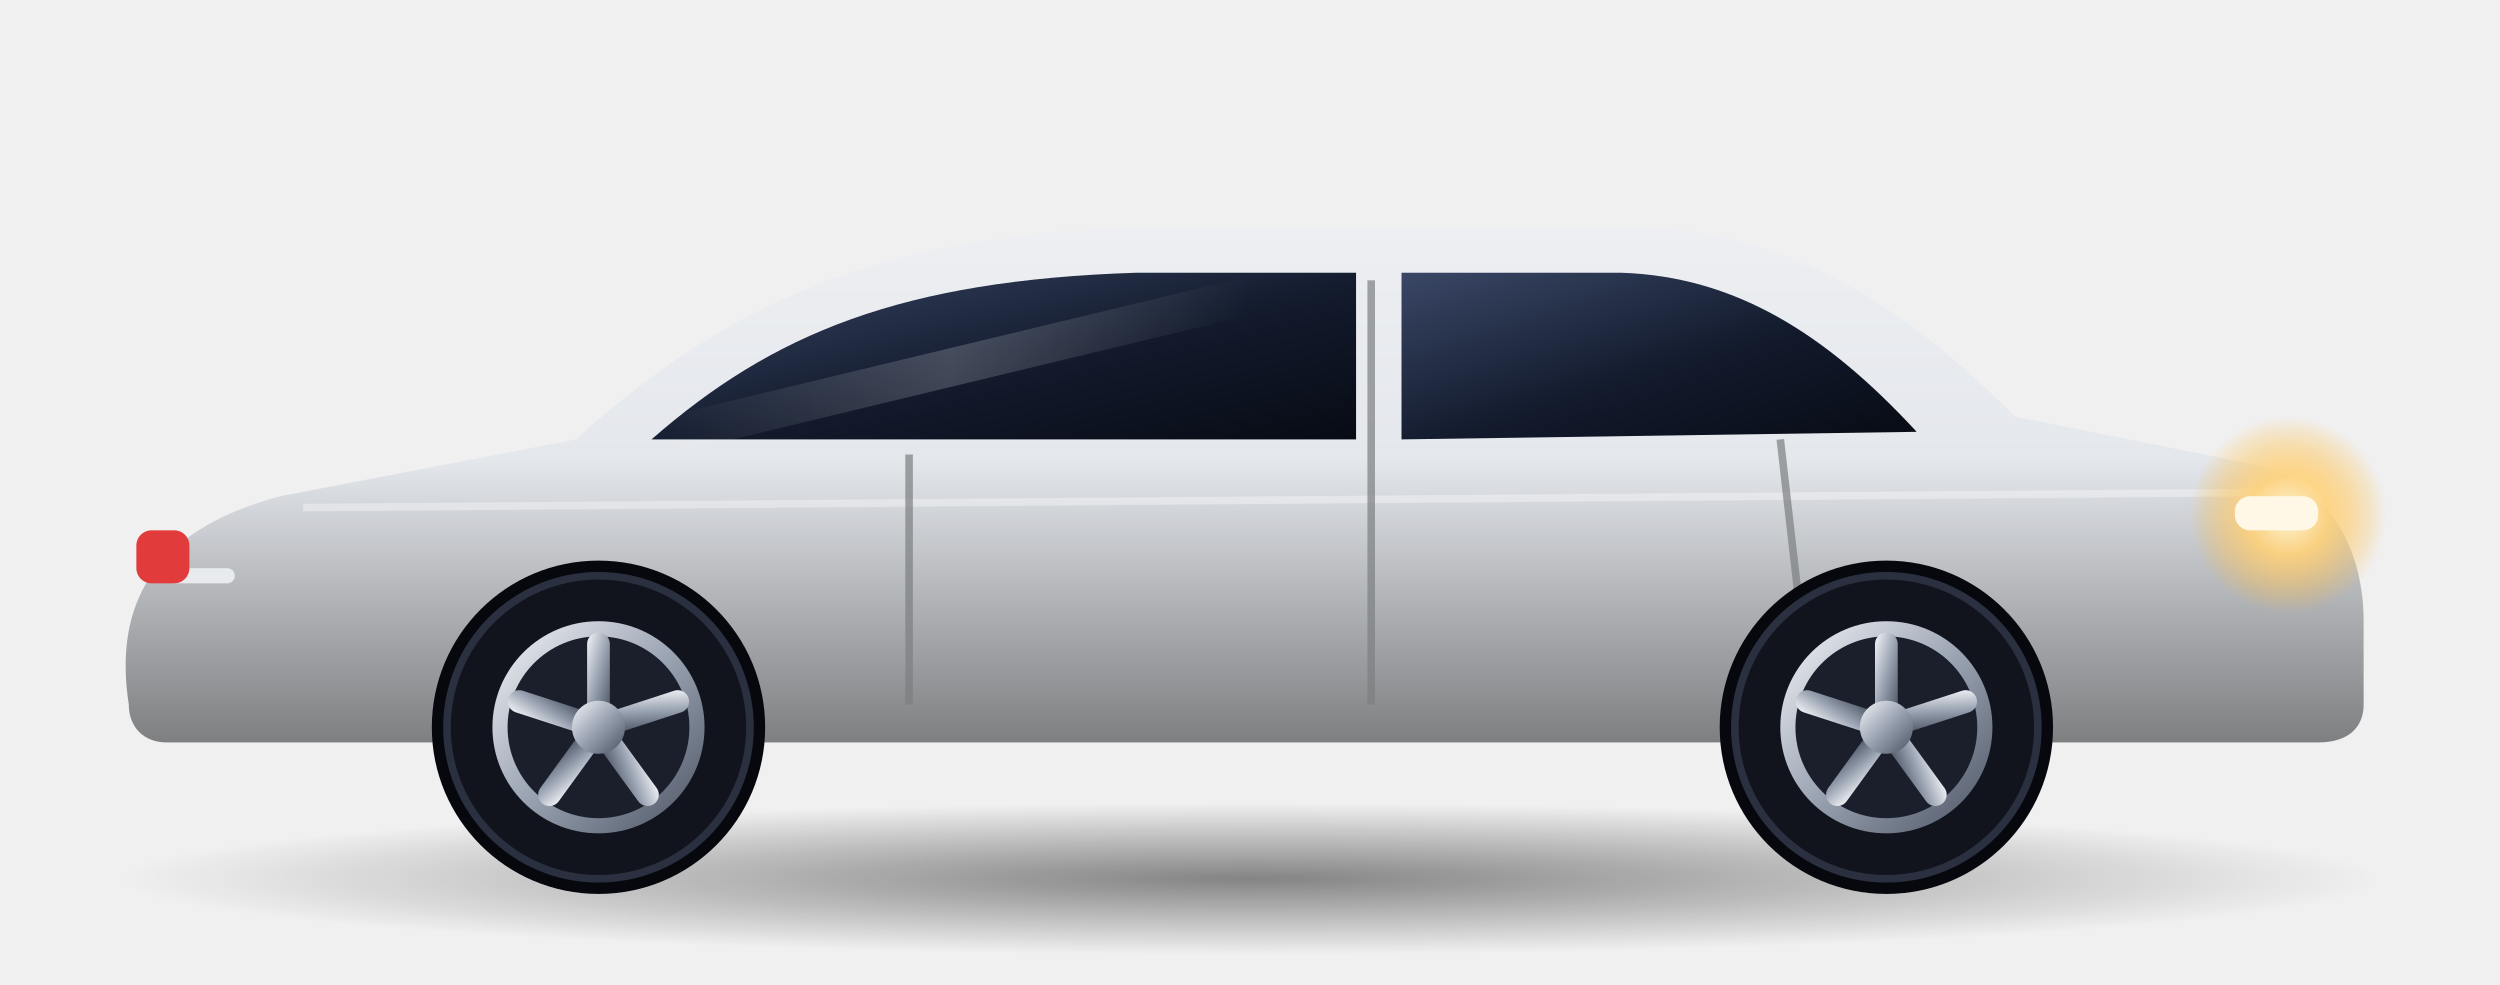
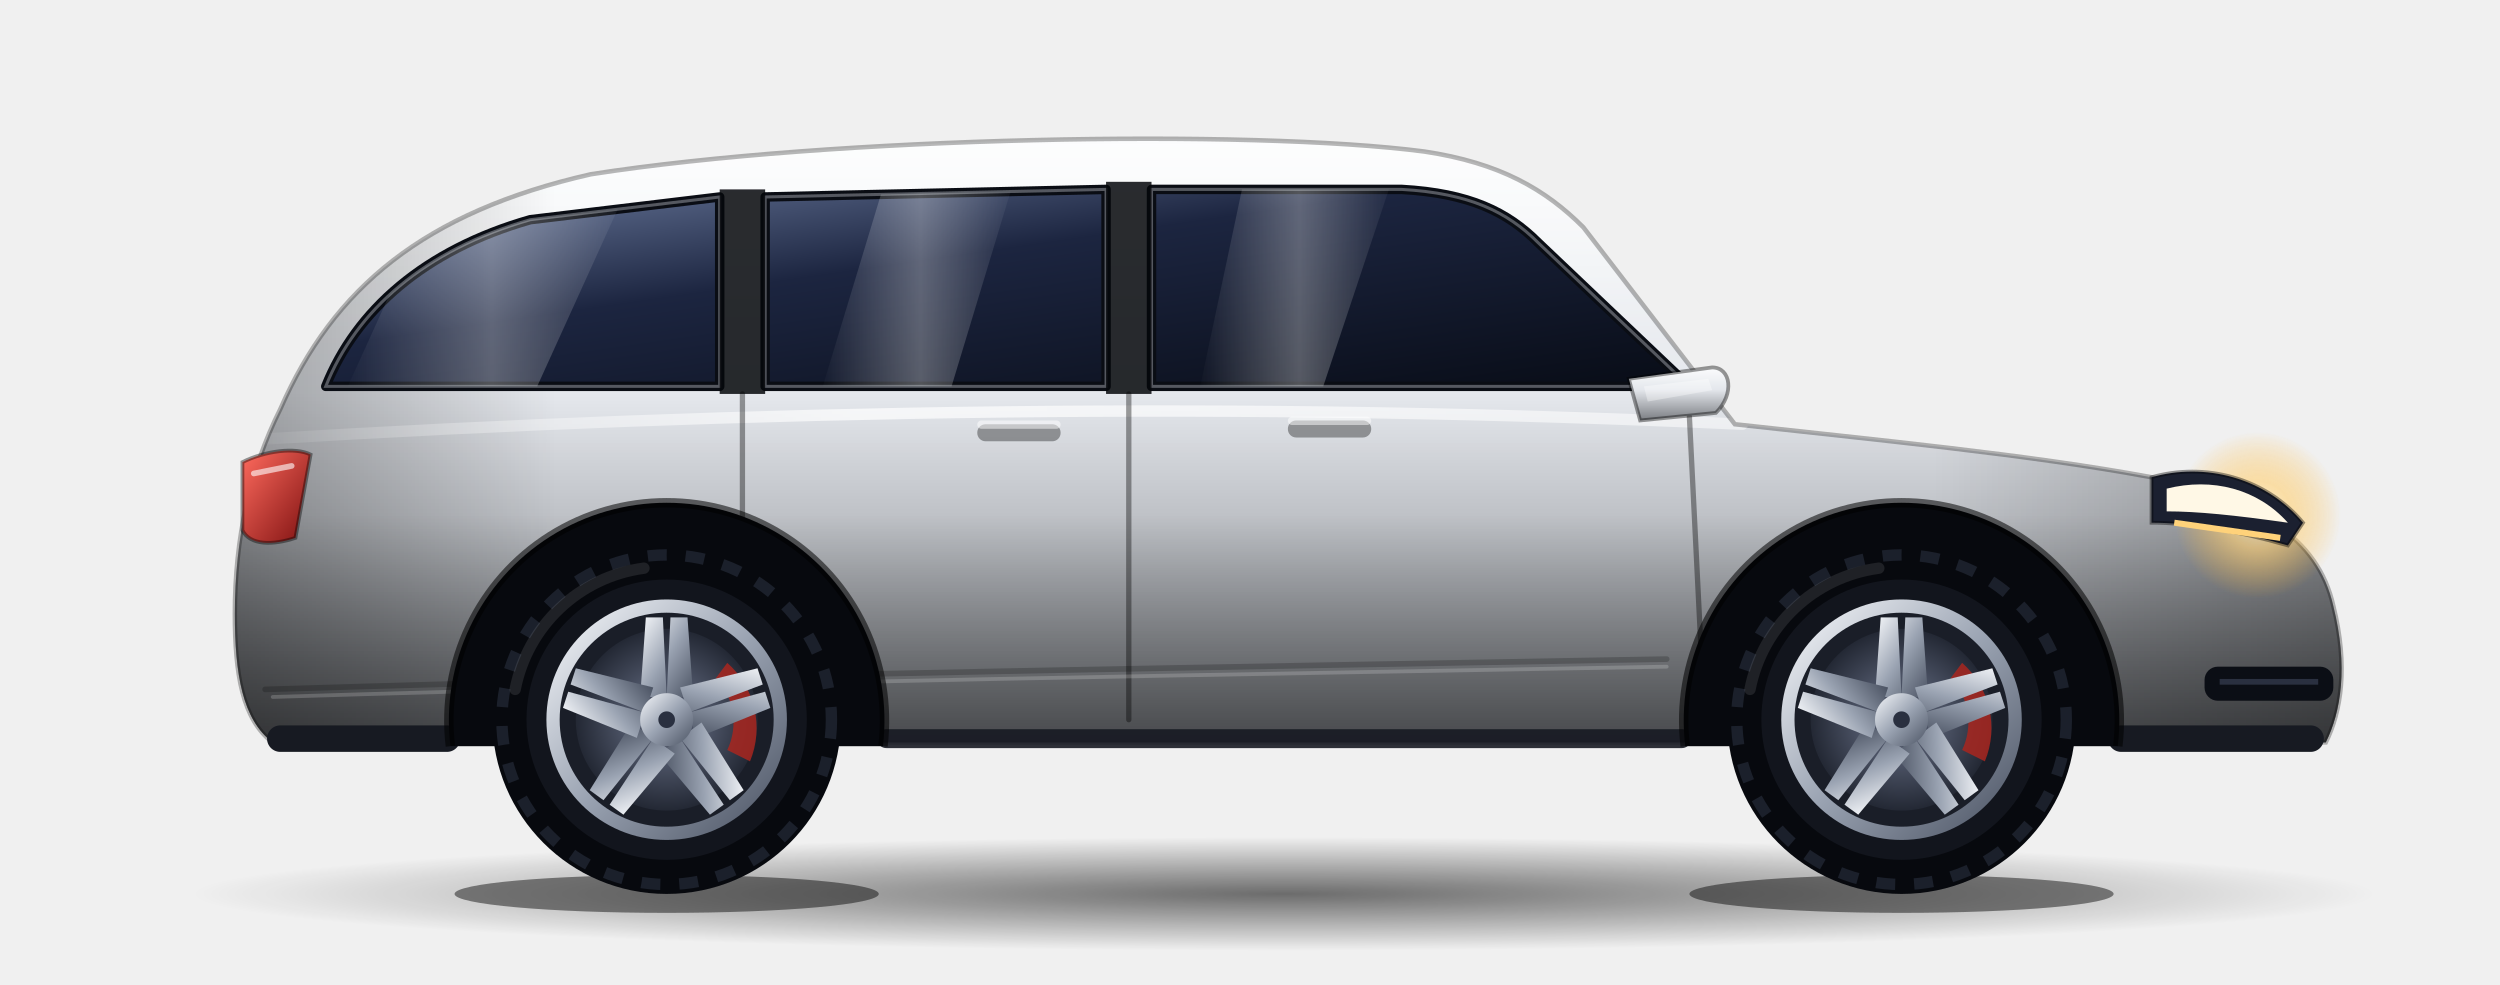
<svg xmlns="http://www.w3.org/2000/svg" viewBox="0 0 660 260" role="img" aria-label="Illustration de véhicule">
  <defs>
-     <linearGradient id="b0" x1="0" y1="0" x2="0" y2="1">
-       <stop offset="0" stop-color="#edeff2" />
-       <stop offset=".45" stop-color="#E4E7EC" />
-       <stop offset="1" stop-color="#7d7f81" />
+     <linearGradient id="ab" x1="0" y1="0" x2="0" y2="1">
+       <stop offset="0" stop-color="#fbfcfd" />
+       <stop offset=".42" stop-color="#E4E7EC" />
+       <stop offset="1" stop-color="#7a7d82" />
    </linearGradient>
-     <linearGradient id="g0" x1="0" y1="0" x2="1" y2="1">
-       <stop offset="0" stop-color="#3a4766" />
-       <stop offset=".55" stop-color="#121a2c" />
-       <stop offset="1" stop-color="#070b14" />
+     <linearGradient id="ash" x1="0" y1="0" x2="0" y2="1">
+       <stop offset="0" stop-color="#fff" stop-opacity=".5" />
+       <stop offset=".55" stop-color="#fff" stop-opacity=".06" />
+       <stop offset="1" stop-color="#fff" stop-opacity="0" />
    </linearGradient>
-     <linearGradient id="rim0" x1="0" y1="0" x2="1" y2="1">
-       <stop offset="0" stop-color="#f4f6f9" />
+     <linearGradient id="alo" x1="0" y1="0" x2="0" y2="1">
+       <stop offset="0" stop-color="#000" stop-opacity="0" />
+       <stop offset="1" stop-color="#000" stop-opacity=".48" />
+     </linearGradient>
+     <linearGradient id="aed" gradientUnits="userSpaceOnUse" x1="56" y1="0" x2="624" y2="0">
+       <stop offset="0" stop-color="#000" stop-opacity=".34" />
+       <stop offset=".16" stop-color="#000" stop-opacity="0" />
+       <stop offset=".8" stop-color="#000" stop-opacity="0" />
+       <stop offset="1" stop-color="#000" stop-opacity=".3" />
+     </linearGradient>
+     <linearGradient id="ahl" gradientUnits="userSpaceOnUse" x1="56" y1="0" x2="624" y2="0">
+       <stop offset="0" stop-color="#fff" stop-opacity="0" />
+       <stop offset=".3" stop-color="#fff" stop-opacity=".7" />
+       <stop offset=".75" stop-color="#fff" stop-opacity=".5" />
+       <stop offset="1" stop-color="#fff" stop-opacity="0" />
+     </linearGradient>
+     <linearGradient id="ag" x1="0" y1="0" x2="1" y2="1">
+       <stop offset="0" stop-color="#6f7fa3" />
+       <stop offset=".4" stop-color="#1c2540" />
+       <stop offset="1" stop-color="#080c16" />
+     </linearGradient>
+     <linearGradient id="agr" x1="0" y1="0" x2="1" y2="0">
+       <stop offset="0" stop-color="#fff" stop-opacity="0" />
+       <stop offset=".5" stop-color="#fff" stop-opacity=".30" />
+       <stop offset="1" stop-color="#fff" stop-opacity="0" />
+     </linearGradient>
+     <linearGradient id="arm" x1="0" y1="0" x2="1" y2="1">
+       <stop offset="0" stop-color="#f6f8fb" />
      <stop offset=".5" stop-color="#9aa3b2" />
      <stop offset="1" stop-color="#4b5363" />
    </linearGradient>
-     <radialGradient id="s0" cx=".5" cy=".5" r=".5">
-       <stop offset="0" stop-color="#000" stop-opacity=".45" />
+     <radialGradient id="abr" cx=".5" cy=".5" r=".5">
+       <stop offset=".5" stop-color="#4a5163" />
+       <stop offset="1" stop-color="#232834" />
+     </radialGradient>
+     <radialGradient id="as" cx=".5" cy=".5" r=".5">
+       <stop offset="0" stop-color="#000" stop-opacity=".55" />
+       <stop offset=".6" stop-color="#000" stop-opacity=".22" />
      <stop offset="1" stop-color="#000" stop-opacity="0" />
    </radialGradient>
-     <radialGradient id="l0" cx=".5" cy=".5" r=".5">
+     <radialGradient id="al" cx=".5" cy=".5" r=".5">
      <stop offset="0" stop-color="#fff6d8" />
-       <stop offset=".4" stop-color="#ffd27a" stop-opacity=".9" />
+       <stop offset=".4" stop-color="#ffd27a" stop-opacity=".85" />
      <stop offset="1" stop-color="#ffb938" stop-opacity="0" />
    </radialGradient>
-     <linearGradient id="r0" x1="0" y1="0" x2="1" y2="0">
-       <stop offset="0" stop-color="#fff" stop-opacity="0" />
-       <stop offset=".5" stop-color="#fff" stop-opacity=".55" />
-       <stop offset="1" stop-color="#fff" stop-opacity="0" />
+     <linearGradient id="atl" x1="0" y1="0" x2="1" y2="1">
+       <stop offset="0" stop-color="#ff6b5e" />
+       <stop offset="1" stop-color="#7d1010" />
+     </linearGradient>
+     <linearGradient id="amt" x1="0" y1="0" x2="0" y2="1">
+       <stop offset="0" stop-color="#dfe3ea" />
+       <stop offset="1" stop-color="#6c7484" />
    </linearGradient>
  </defs>
-   <ellipse cx="330" cy="232" rx="300" ry="20" fill="url(#s0)" />
-   <path d="M34 186 C30 160 40 140 74 131 L152 116 C192 80 232 62 300 60 L432 60 C472 61 502 80 532 110 L592 122 C614 126 624 144 624 164 L624 186 C624 192 620 196 612 196 L44 196 C38 196 34 192 34 186 Z" fill="url(#b0)" />
-   <path d="M172 116 C204 88 238 74 300 72 L358 72 L358 116 Z" fill="url(#g0)" />
-   <path d="M370 72 L428 72 C458 73 482 88 506 114 L370 116 Z" fill="url(#g0)" />
-   <path d="M172 116 L330 78" stroke="url(#r0)" stroke-width="10" opacity=".35" />
-   <path d="M80 134 L600 130" stroke="#fff" stroke-opacity=".35" stroke-width="2" fill="none" />
-   <path d="M362 74 L362 186 M240 120 L240 186 M470 116 L478 186" stroke="#7d7f81" stroke-opacity=".7" stroke-width="2" fill="none" />
-   <rect x="74" y="150" width="18" height="4" rx="2" transform="translate(-30 0)" fill="#edeff2" opacity=".9" />
-   <circle cx="604" cy="136" r="26" fill="url(#l0)" />
-   <rect x="590" y="131" width="22" height="9" rx="4" fill="#fff8e6" />
-   <rect x="36" y="140" width="14" height="14" rx="4" fill="#e23b3b" />
-   <g transform="translate(158 192)">
-     <circle r="44" fill="#06080d" />
-     <circle r="40" fill="#11141c" />
-     <circle r="28" fill="url(#rim0)" />
-     <circle r="24" fill="#1a1f2b" />
-     <rect x="-3" y="-25" width="6" height="22" rx="3" fill="url(#rim0)" transform="rotate(0)" />
-     <rect x="-3" y="-25" width="6" height="22" rx="3" fill="url(#rim0)" transform="rotate(72)" />
-     <rect x="-3" y="-25" width="6" height="22" rx="3" fill="url(#rim0)" transform="rotate(144)" />
-     <rect x="-3" y="-25" width="6" height="22" rx="3" fill="url(#rim0)" transform="rotate(216)" />
-     <rect x="-3" y="-25" width="6" height="22" rx="3" fill="url(#rim0)" transform="rotate(288)" />
-     <circle r="7" fill="url(#rim0)" />
-     <circle r="40" fill="none" stroke="#2a3040" stroke-width="2" />
+   <ellipse cx="339.0" cy="236" rx="293.0" ry="15" fill="url(#as)" />
+   <ellipse cx="176" cy="236" rx="56" ry="5" fill="#000" opacity=".45" />
+   <ellipse cx="502" cy="236" rx="56" ry="5" fill="#000" opacity=".45" />
+   <clipPath id="abc">
+     <path d="M72 196 C64 190 62 178 62 162 C62 142 66 124 74 108 C88 76 112 56 156 46 C220 36 330 34 376 40 C396 43 408 50 418 60 L458 112 C494 116 536 120 568 126 C596 132 612 142 616 160 C620 176 618 188 614 196 L557.7 196 A56 56 0 1 0 446.3 196 L231.7 196 A56 56 0 1 0 120.3 196 Z" />
+   </clipPath>
+   <path d="M72 196 C64 190 62 178 62 162 C62 142 66 124 74 108 C88 76 112 56 156 46 C220 36 330 34 376 40 C396 43 408 50 418 60 L458 112 C494 116 536 120 568 126 C596 132 612 142 616 160 C620 176 618 188 614 196 L557.7 196 A56 56 0 1 0 446.3 196 L231.7 196 A56 56 0 1 0 120.3 196 Z" fill="url(#ab)" />
+   <g clip-path="url(#abc)">
+     <rect x="0" y="38" width="660" height="88" fill="url(#ash)" />
+     <rect x="0" y="136" width="660" height="70" fill="url(#alo)" />
+     <rect x="0" y="0" width="660" height="260" fill="url(#aed)" />
+     <path d="M68 116 C200 108 330 106 460 112" fill="none" stroke="url(#ahl)" stroke-width="3" stroke-linecap="round" />
  </g>
-   <g transform="translate(498 192)">
-     <circle r="44" fill="#06080d" />
-     <circle r="40" fill="#11141c" />
-     <circle r="28" fill="url(#rim0)" />
-     <circle r="24" fill="#1a1f2b" />
-     <rect x="-3" y="-25" width="6" height="22" rx="3" fill="url(#rim0)" transform="rotate(0)" />
-     <rect x="-3" y="-25" width="6" height="22" rx="3" fill="url(#rim0)" transform="rotate(72)" />
-     <rect x="-3" y="-25" width="6" height="22" rx="3" fill="url(#rim0)" transform="rotate(144)" />
-     <rect x="-3" y="-25" width="6" height="22" rx="3" fill="url(#rim0)" transform="rotate(216)" />
-     <rect x="-3" y="-25" width="6" height="22" rx="3" fill="url(#rim0)" transform="rotate(288)" />
-     <circle r="7" fill="url(#rim0)" />
-     <circle r="40" fill="none" stroke="#2a3040" stroke-width="2" />
+   <path d="M72 196 C64 190 62 178 62 162 C62 142 66 124 74 108 C88 76 112 56 156 46 C220 36 330 34 376 40 C396 43 408 50 418 60 L458 112 C494 116 536 120 568 126 C596 132 612 142 616 160 C620 176 618 188 614 196 L557.7 196 A56 56 0 1 0 446.3 196 L231.7 196 A56 56 0 1 0 120.3 196 Z" fill="none" stroke="#000" stroke-opacity=".28" stroke-width="1.2" />
+   <clipPath id="agc">
+     <path d="M86 102 C94 82 112 66 140 58 L190 52 L190 102Z M202 52 L292 50 L292 102 L202 102Z M304 50 L370 50 C388 51 398 56 406 64 L446 102 L304 102Z" />
+   </clipPath>
+   <path d="M86 102 C94 82 112 66 140 58 L190 52 L190 102Z M202 52 L292 50 L292 102 L202 102Z M304 50 L370 50 C388 51 398 56 406 64 L446 102 L304 102Z" fill="url(#ag)" stroke="#0a0d14" stroke-width="2.5" stroke-linejoin="round" />
+   <g clip-path="url(#agc)">
+     <path d="M120 40 L170 40 L140 106 L90 106Z" fill="url(#agr)" />
+     <path d="M236 40 L270 40 L250 106 L216 106Z" fill="url(#agr)" />
+     <path d="M330 40 L370 40 L348 106 L316 106Z" fill="url(#agr)" />
+   </g>
+   <path d="M86 102 C94 82 112 66 140 58 L190 52 L190 102Z M202 52 L292 50 L292 102 L202 102Z M304 50 L370 50 C388 51 398 56 406 64 L446 102 L304 102Z" fill="none" stroke="#dfe5ee" stroke-opacity=".35" stroke-width=".8" />
+   <path d="M292 48 L304 48 L304 104 L292 104Z" fill="#05070b" opacity=".85" />
+   <path d="M190 50 L202 50 L202 104 L190 104Z" fill="#05070b" opacity=".85" />
+   <path d="M298 104 L298 190" fill="none" stroke="#000" stroke-opacity="0.38" stroke-width="1.4" stroke-linecap="round" />
+   <path d="M196 104 L196 190" fill="none" stroke="#000" stroke-opacity="0.38" stroke-width="1.4" stroke-linecap="round" />
+   <path d="M446 110 L450 190" fill="none" stroke="#000" stroke-opacity="0.38" stroke-width="1.4" stroke-linecap="round" />
+   <path d="M70 182 C200 178 330 176 440 174" fill="none" stroke="#000" stroke-opacity="0.2" stroke-width="1.5" stroke-linecap="round" />
+   <path d="M72 184 C200 180 330 178 440 176" fill="none" stroke="#fff" stroke-opacity="0.18" stroke-width="1" stroke-linecap="round" />
+   <rect x="258" y="112" width="22" height="4.5" rx="2.2" fill="#000" fill-opacity=".35" />
+   <rect x="258" y="111" width="22" height="2.2" rx="1.1" fill="#fff" fill-opacity=".5" />
+   <rect x="340" y="111" width="22" height="4.5" rx="2.2" fill="#000" fill-opacity=".35" />
+   <rect x="340" y="110" width="22" height="2.2" rx="1.1" fill="#fff" fill-opacity=".5" />
+   <path d="M430 100 L452 97 C457 97 458 104 453 109 L433 111Z" fill="url(#ab)" />
+   <path d="M430 100 L452 97 C457 97 458 104 453 109 L433 111Z" fill="none" stroke="#000" stroke-opacity=".4" stroke-width="1" />
+   <path d="M434 102 L451 100 L452 103L435 106Z" fill="#fff" fill-opacity=".35" />
+   <path d="M610 195 L560 195" stroke="#171a22" stroke-width="7" stroke-linecap="round" />
+   <path d="M74 195 L118 195" stroke="#171a22" stroke-width="7" stroke-linecap="round" />
+   <path d="M234 195 L444 195" stroke="#171a22" stroke-width="5" stroke-linecap="round" opacity=".9" />
+   <rect x="582" y="176" width="34" height="9" rx="3.5" fill="#0b0e15" />
+   <path d="M586 180 H612" stroke="#2a3040" stroke-width="1.5" />
+   <circle cx="596" cy="136" r="22" fill="url(#al)" opacity=".75" />
+   <path d="M568 126 C582 122 598 126 608 138 L604 144 C590 140 578 138 568 138Z" fill="#1b2030" stroke="#000" stroke-opacity=".4" stroke-width="1" />
+   <path d="M572 129 C584 126 596 129 604 138 C590 136 580 135 572 135Z" fill="#fff8e6" />
+   <path d="M574 138 L602 142" stroke="#ffd27a" stroke-width="1.6" />
+   <path d="M64 122 C70 119 78 118 82 120 L78 142 C72 144 66 144 64 140Z" fill="url(#atl)" stroke="#000" stroke-opacity=".4" stroke-width="1" />
+   <path d="M67 125 L77 123" stroke="#fff" stroke-opacity=".6" stroke-width="1.5" stroke-linecap="round" />
+   <path d="M118.9 197 A57.5 57.5 0 1 1 233.1 197 Z" fill="#07090e" />
+   <path d="M118.9 197 A57.5 57.5 0 1 1 233.1 197" fill="none" stroke="#000" stroke-opacity=".55" stroke-width="2.5" />
+   <g transform="translate(176 190)">
+     <circle r="46" fill="#07090e" />
+     <circle r="43.5" fill="none" stroke="#1b202b" stroke-width="3" stroke-dasharray="5 5" />
+     <circle r="37" fill="#12151d" />
+     <path d="M-40 -8 A40 40 0 0 1 -6 -40" fill="none" stroke="#fff" stroke-opacity=".10" stroke-width="3" stroke-linecap="round" />
+     <circle r="30" fill="#1a1e28" />
+     <circle r="24" fill="url(#abr)" />
+     <path d="M16 -15 A23 23 0 0 1 22 11 L16 8 A17 17 0 0 0 13 -11Z" fill="#a8261f" opacity=".85" />
+     <g transform="rotate(0)">
+       <path d="M-7 -6 L-5.5 -27 L-1 -27 L0 -6Z M7 -6 L5.5 -27 L1 -27 L0 -6Z" fill="url(#arm)" />
+     </g>
+     <g transform="rotate(72)">
+       <path d="M-7 -6 L-5.5 -27 L-1 -27 L0 -6Z M7 -6 L5.5 -27 L1 -27 L0 -6Z" fill="url(#arm)" />
+     </g>
+     <g transform="rotate(144)">
+       <path d="M-7 -6 L-5.5 -27 L-1 -27 L0 -6Z M7 -6 L5.5 -27 L1 -27 L0 -6Z" fill="url(#arm)" />
+     </g>
+     <g transform="rotate(216)">
+       <path d="M-7 -6 L-5.5 -27 L-1 -27 L0 -6Z M7 -6 L5.5 -27 L1 -27 L0 -6Z" fill="url(#arm)" />
+     </g>
+     <g transform="rotate(288)">
+       <path d="M-7 -6 L-5.5 -27 L-1 -27 L0 -6Z M7 -6 L5.5 -27 L1 -27 L0 -6Z" fill="url(#arm)" />
+     </g>
+     <circle r="30" fill="none" stroke="url(#arm)" stroke-width="3.5" />
+     <circle r="7" fill="url(#arm)" />
+     <circle r="2.2" fill="#2a3040" />
+   </g>
+   <path d="M444.9 197 A57.5 57.5 0 1 1 559.1 197 Z" fill="#07090e" />
+   <path d="M444.9 197 A57.5 57.5 0 1 1 559.1 197" fill="none" stroke="#000" stroke-opacity=".55" stroke-width="2.5" />
+   <g transform="translate(502 190)">
+     <circle r="46" fill="#07090e" />
+     <circle r="43.5" fill="none" stroke="#1b202b" stroke-width="3" stroke-dasharray="5 5" />
+     <circle r="37" fill="#12151d" />
+     <path d="M-40 -8 A40 40 0 0 1 -6 -40" fill="none" stroke="#fff" stroke-opacity=".10" stroke-width="3" stroke-linecap="round" />
+     <circle r="30" fill="#1a1e28" />
+     <circle r="24" fill="url(#abr)" />
+     <path d="M16 -15 A23 23 0 0 1 22 11 L16 8 A17 17 0 0 0 13 -11Z" fill="#a8261f" opacity=".85" />
+     <g transform="rotate(0)">
+       <path d="M-7 -6 L-5.5 -27 L-1 -27 L0 -6Z M7 -6 L5.5 -27 L1 -27 L0 -6Z" fill="url(#arm)" />
+     </g>
+     <g transform="rotate(72)">
+       <path d="M-7 -6 L-5.5 -27 L-1 -27 L0 -6Z M7 -6 L5.5 -27 L1 -27 L0 -6Z" fill="url(#arm)" />
+     </g>
+     <g transform="rotate(144)">
+       <path d="M-7 -6 L-5.5 -27 L-1 -27 L0 -6Z M7 -6 L5.5 -27 L1 -27 L0 -6Z" fill="url(#arm)" />
+     </g>
+     <g transform="rotate(216)">
+       <path d="M-7 -6 L-5.5 -27 L-1 -27 L0 -6Z M7 -6 L5.5 -27 L1 -27 L0 -6Z" fill="url(#arm)" />
+     </g>
+     <g transform="rotate(288)">
+       <path d="M-7 -6 L-5.5 -27 L-1 -27 L0 -6Z M7 -6 L5.5 -27 L1 -27 L0 -6Z" fill="url(#arm)" />
+     </g>
+     <circle r="30" fill="none" stroke="url(#arm)" stroke-width="3.5" />
+     <circle r="7" fill="url(#arm)" />
+     <circle r="2.2" fill="#2a3040" />
  </g>
</svg>
